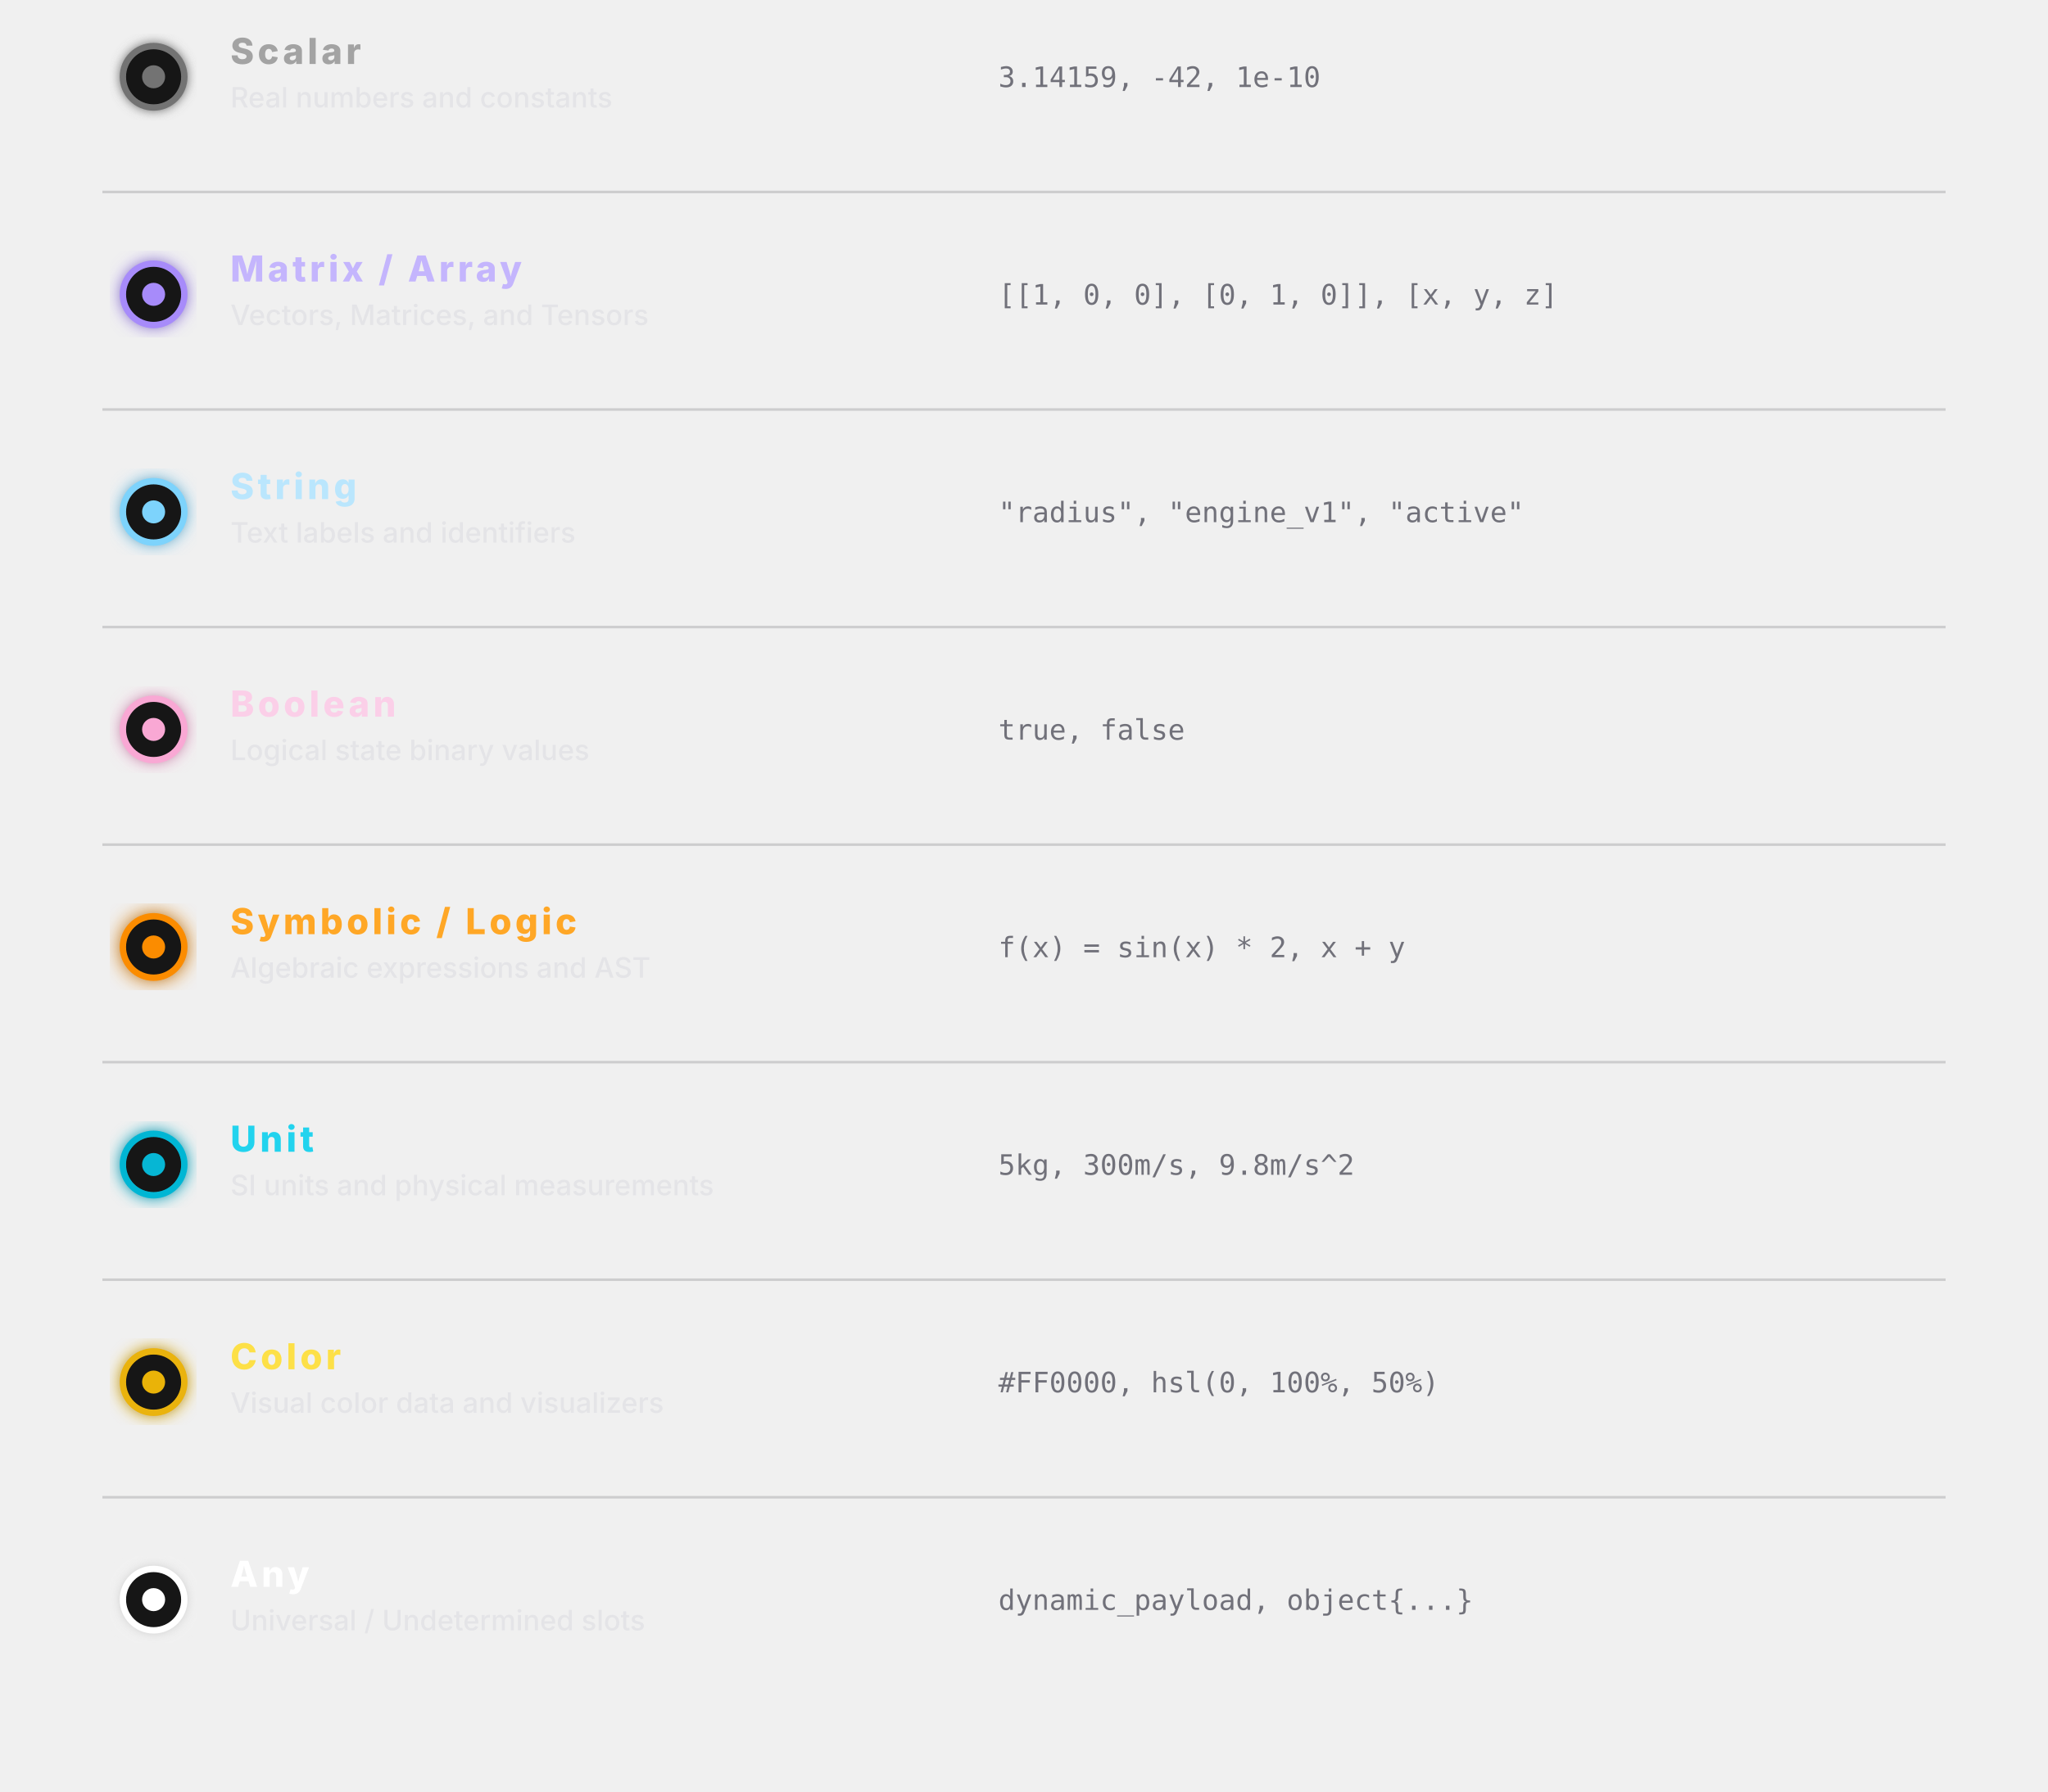
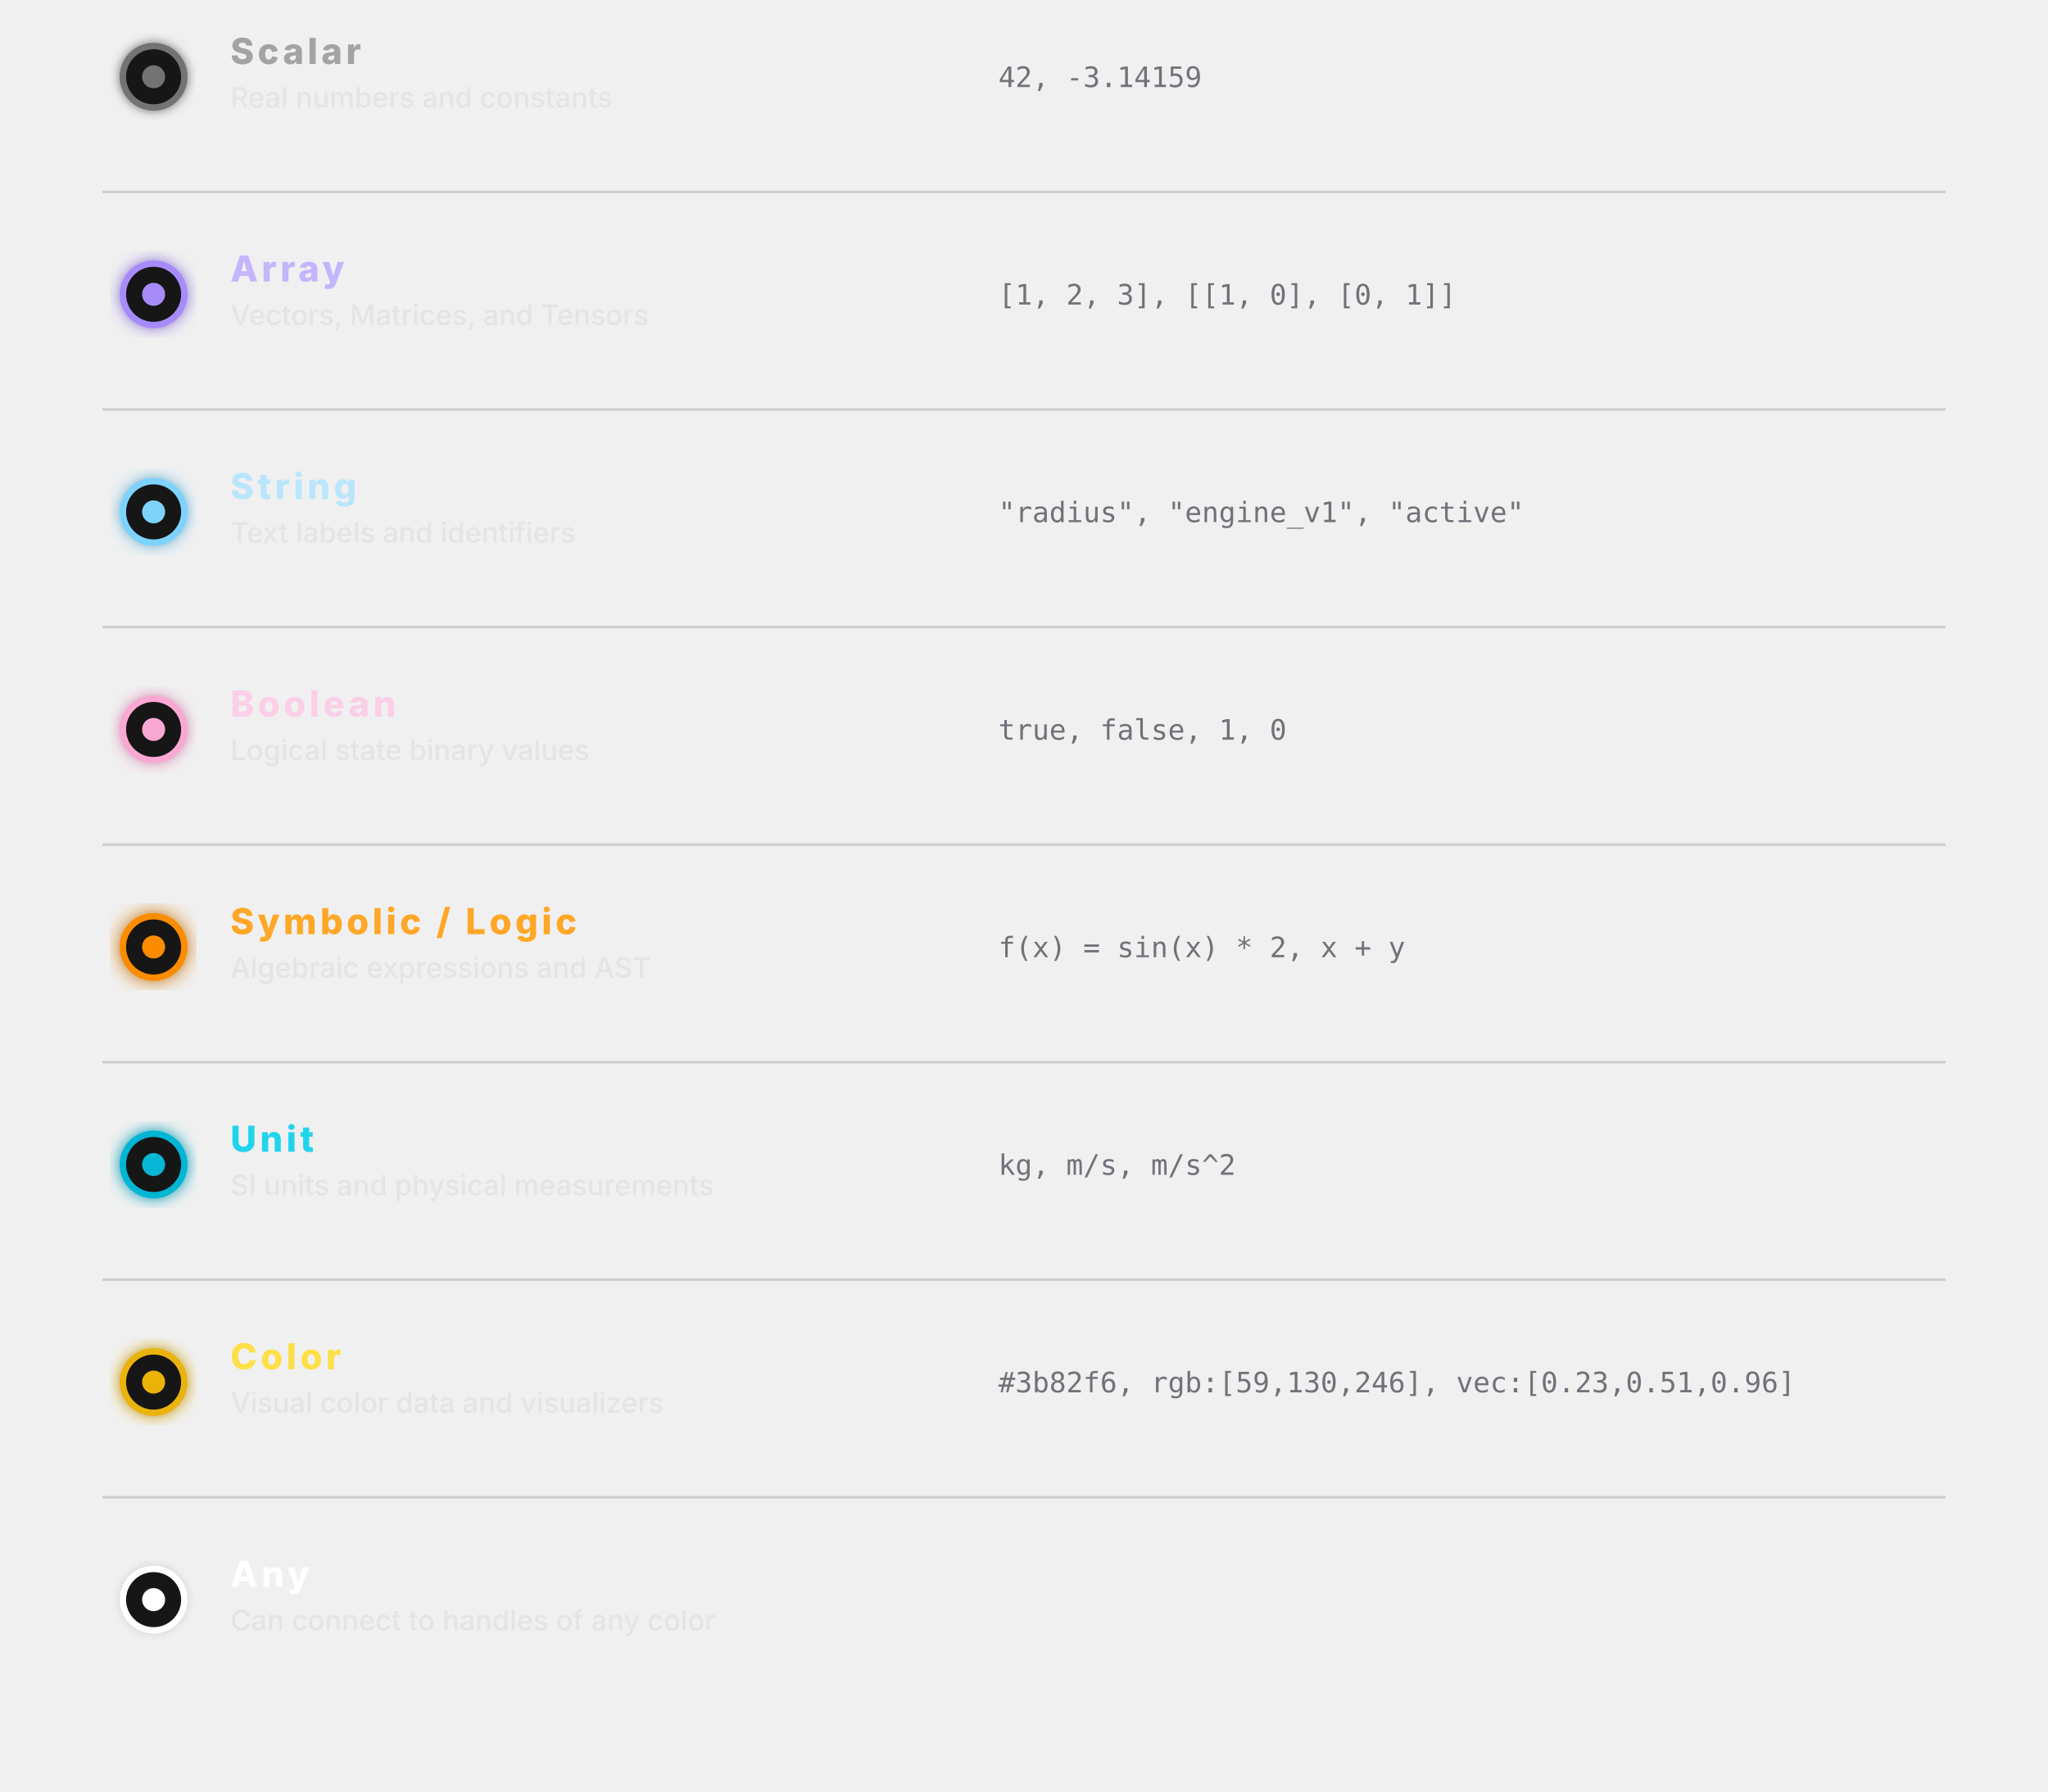
<svg xmlns="http://www.w3.org/2000/svg" width="800" height="700" viewBox="0 0 800 700" fill="none">
  <defs>
    <filter id="glow-scalar" x="-20%" y="-20%" width="140%" height="140%">
      <feGaussianBlur stdDeviation="2" result="blur" />
      <feComposite in="SourceGraphic" in2="blur" operator="over" />
    </filter>
    <filter id="glow-matrix" x="-20%" y="-20%" width="140%" height="140%">
      <feGaussianBlur stdDeviation="3" result="blur" />
      <feComposite in="SourceGraphic" in2="blur" operator="over" />
    </filter>
    <filter id="glow-string" x="-20%" y="-20%" width="140%" height="140%">
      <feGaussianBlur stdDeviation="3" result="blur" />
      <feComposite in="SourceGraphic" in2="blur" operator="over" />
    </filter>
    <filter id="glow-boolean" x="-20%" y="-20%" width="140%" height="140%">
      <feGaussianBlur stdDeviation="3" result="blur" />
      <feComposite in="SourceGraphic" in2="blur" operator="over" />
    </filter>
    <filter id="glow-symbolic" x="-20%" y="-20%" width="140%" height="140%">
      <feGaussianBlur stdDeviation="4" result="blur" />
      <feComposite in="SourceGraphic" in2="blur" operator="over" />
    </filter>
    <filter id="glow-unit" x="-20%" y="-20%" width="140%" height="140%">
      <feGaussianBlur stdDeviation="3" result="blur" />
      <feComposite in="SourceGraphic" in2="blur" operator="over" />
    </filter>
    <filter id="glow-color" x="-20%" y="-20%" width="140%" height="140%">
      <feGaussianBlur stdDeviation="3" result="blur" />
      <feComposite in="SourceGraphic" in2="blur" operator="over" />
    </filter>
    <filter id="glow-any" x="-20%" y="-20%" width="140%" height="140%">
      <feGaussianBlur stdDeviation="3" result="blur" />
      <feComposite in="SourceGraphic" in2="blur" operator="over" />
    </filter>
  </defs>
  <style>
    .type-title { font-family: 'Inter', sans-serif; font-size: 14px; font-weight: 800; text-transform: uppercase; letter-spacing: 0.1em; }
    .type-desc { font-family: 'Inter', sans-serif; font-size: 11px; font-weight: 500; fill: #e4e4e7; }
    .type-example { font-family: 'JetBrains Mono', 'Fira Code', monospace; font-size: 11px; fill: #71717a; }
    .port-bg { fill: #121212; stroke-width: 2.5; }
    .divider { stroke: #3f3f46; stroke-width: 1; opacity: 0.2; }
  </style>
  <g transform="translate(40, 10)">
    <g transform="translate(0, 0)">
      <circle cx="20" cy="20" r="12" class="port-bg" stroke="#737373" filter="url(#glow-scalar)" />
      <circle cx="20" cy="20" r="4.5" fill="#737373" />
      <text x="50" y="15" class="type-title" fill="#a3a3a3">Scalar</text>
      <text x="50" y="32" class="type-desc">Real numbers and constants</text>
-       <text x="350" y="24" class="type-example">3.14159, -42, 1e-10</text>
+       <text x="350" y="24" class="type-example">42, -3.14159</text>
    </g>
    <path d="M0 65 H720" class="divider" />
    <g transform="translate(0, 85)">
      <circle cx="20" cy="20" r="12" class="port-bg" stroke="#a78bfa" filter="url(#glow-matrix)" />
      <circle cx="20" cy="20" r="4.5" fill="#a78bfa" />
-       <text x="50" y="15" class="type-title" fill="#c4b5fd">Matrix / Array</text>
+       <text x="50" y="15" class="type-title" fill="#c4b5fd">Array</text>
      <text x="50" y="32" class="type-desc">Vectors, Matrices, and Tensors</text>
-       <text x="350" y="24" class="type-example">[[1, 0, 0], [0, 1, 0]], [x, y, z]</text>
+       <text x="350" y="24" class="type-example">[1, 2, 3], [[1, 0], [0, 1]]</text>
    </g>
    <path d="M0 150 H720" class="divider" />
    <g transform="translate(0, 170)">
      <circle cx="20" cy="20" r="12" class="port-bg" stroke="#7dd3fc" filter="url(#glow-string)" />
      <circle cx="20" cy="20" r="4.5" fill="#7dd3fc" />
      <text x="50" y="15" class="type-title" fill="#bae6fd">String</text>
      <text x="50" y="32" class="type-desc">Text labels and identifiers</text>
      <text x="350" y="24" class="type-example">"radius", "engine_v1", "active"</text>
    </g>
    <path d="M0 235 H720" class="divider" />
    <g transform="translate(0, 255)">
      <circle cx="20" cy="20" r="12" class="port-bg" stroke="#f9a8d4" filter="url(#glow-boolean)" />
      <circle cx="20" cy="20" r="4.5" fill="#f9a8d4" />
      <text x="50" y="15" class="type-title" fill="#fbcfe8">Boolean</text>
      <text x="50" y="32" class="type-desc">Logical state binary values</text>
-       <text x="350" y="24" class="type-example">true, false</text>
+       <text x="350" y="24" class="type-example">true, false, 1, 0</text>
    </g>
    <path d="M0 320 H720" class="divider" />
    <g transform="translate(0, 340)">
      <circle cx="20" cy="20" r="12" class="port-bg" stroke="#fb8c00" filter="url(#glow-symbolic)" />
      <circle cx="20" cy="20" r="4.5" fill="#fb8c00" />
      <text x="50" y="15" class="type-title" fill="#ffa726">Symbolic / Logic</text>
      <text x="50" y="32" class="type-desc">Algebraic expressions and AST</text>
      <text x="350" y="24" class="type-example">f(x) = sin(x) * 2, x + y</text>
    </g>
    <path d="M0 405 H720" class="divider" />
    <g transform="translate(0, 425)">
      <circle cx="20" cy="20" r="12" class="port-bg" stroke="#06b6d4" filter="url(#glow-unit)" />
      <circle cx="20" cy="20" r="4.5" fill="#06b6d4" />
      <text x="50" y="15" class="type-title" fill="#22d3ee">Unit</text>
      <text x="50" y="32" class="type-desc">SI units and physical measurements</text>
-       <text x="350" y="24" class="type-example">5kg, 300m/s, 9.8m/s^2</text>
+       <text x="350" y="24" class="type-example">kg, m/s, m/s^2</text>
    </g>
    <path d="M0 490 H720" class="divider" />
    <g transform="translate(0, 510)">
      <circle cx="20" cy="20" r="12" class="port-bg" stroke="#eab308" filter="url(#glow-color)" />
      <circle cx="20" cy="20" r="4.5" fill="#eab308" />
      <text x="50" y="15" class="type-title" fill="#fde047">Color</text>
      <text x="50" y="32" class="type-desc">Visual color data and visualizers</text>
-       <text x="350" y="24" class="type-example">#FF0000, hsl(0, 100%, 50%)</text>
+       <text x="350" y="24" class="type-example">#3b82f6, rgb:[59,130,246], vec:[0.23,0.51,0.96]</text>
    </g>
    <path d="M0 575 H720" class="divider" />
    <g transform="translate(0, 595)">
      <circle cx="20" cy="20" r="12" class="port-bg" stroke="#ffffff" filter="url(#glow-any)" />
      <circle cx="20" cy="20" r="4.5" fill="#ffffff" />
      <text x="50" y="15" class="type-title" fill="#ffffff">Any</text>
-       <text x="50" y="32" class="type-desc">Universal / Undetermined slots</text>
-       <text x="350" y="24" class="type-example">dynamic_payload, object{...}</text>
+       <text x="50" y="32" class="type-desc">Can connect to handles of any color</text>
+       <text x="350" y="24" class="type-example" />
    </g>
  </g>
</svg>
